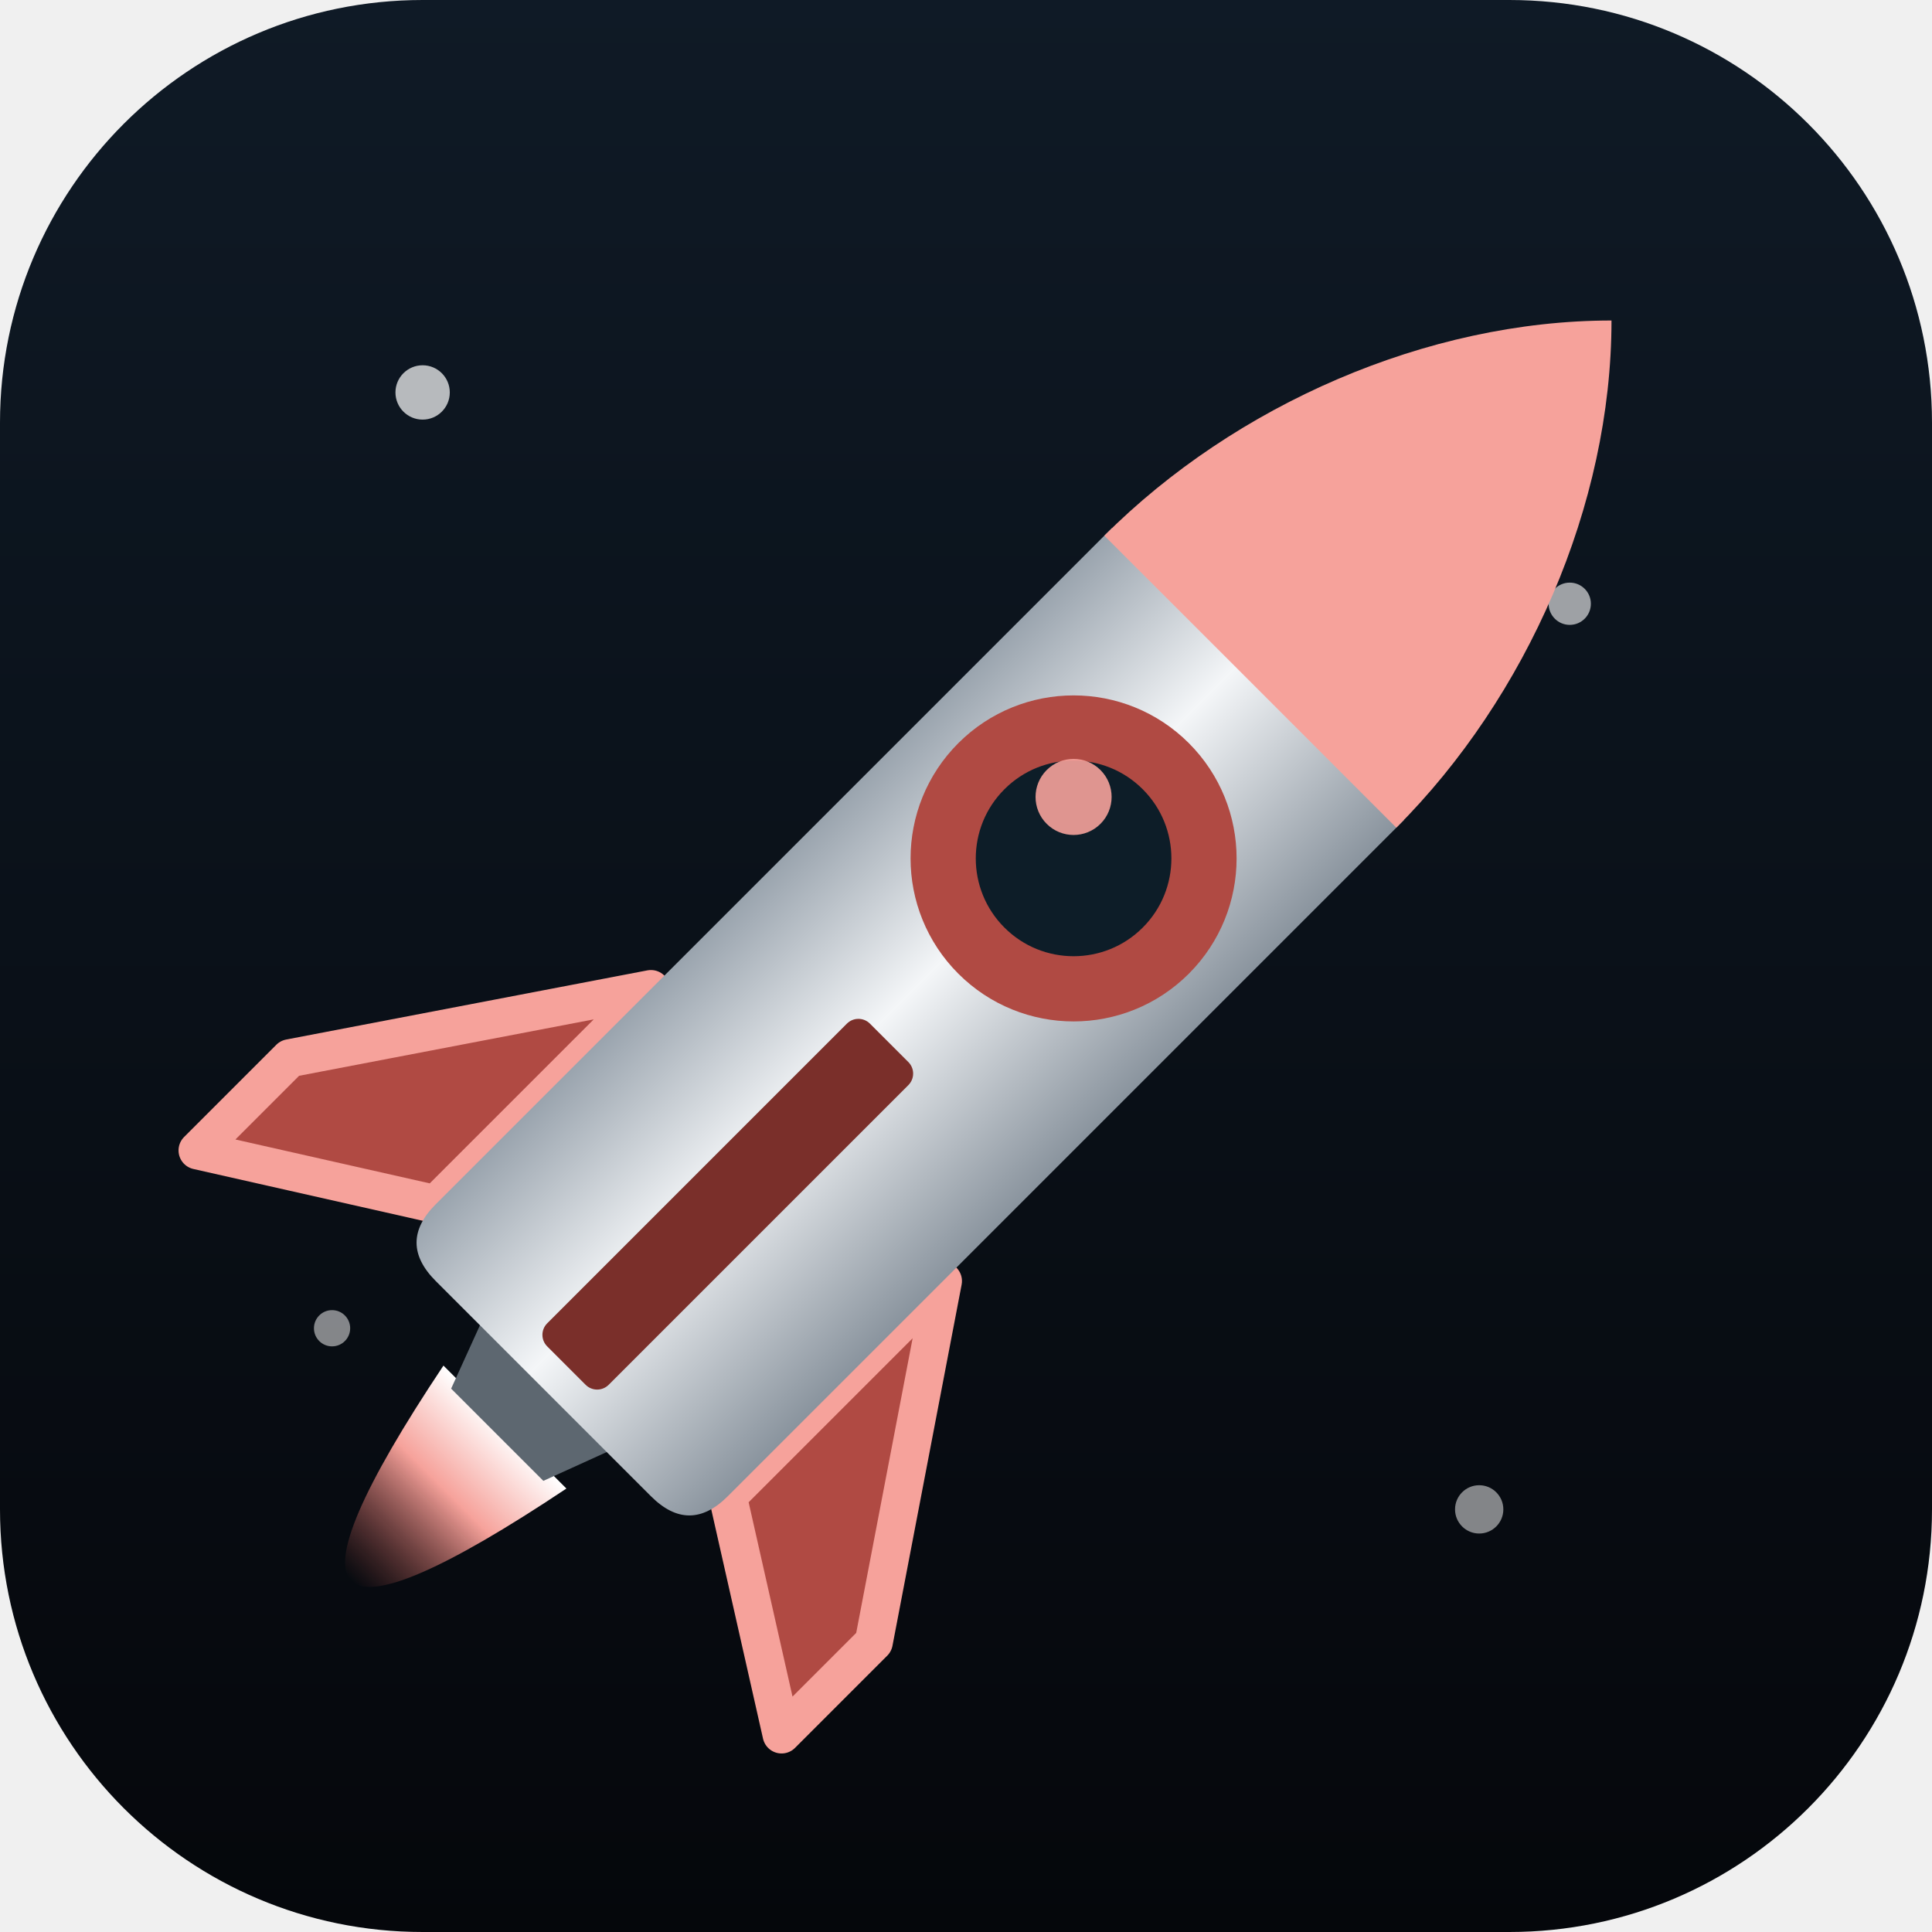
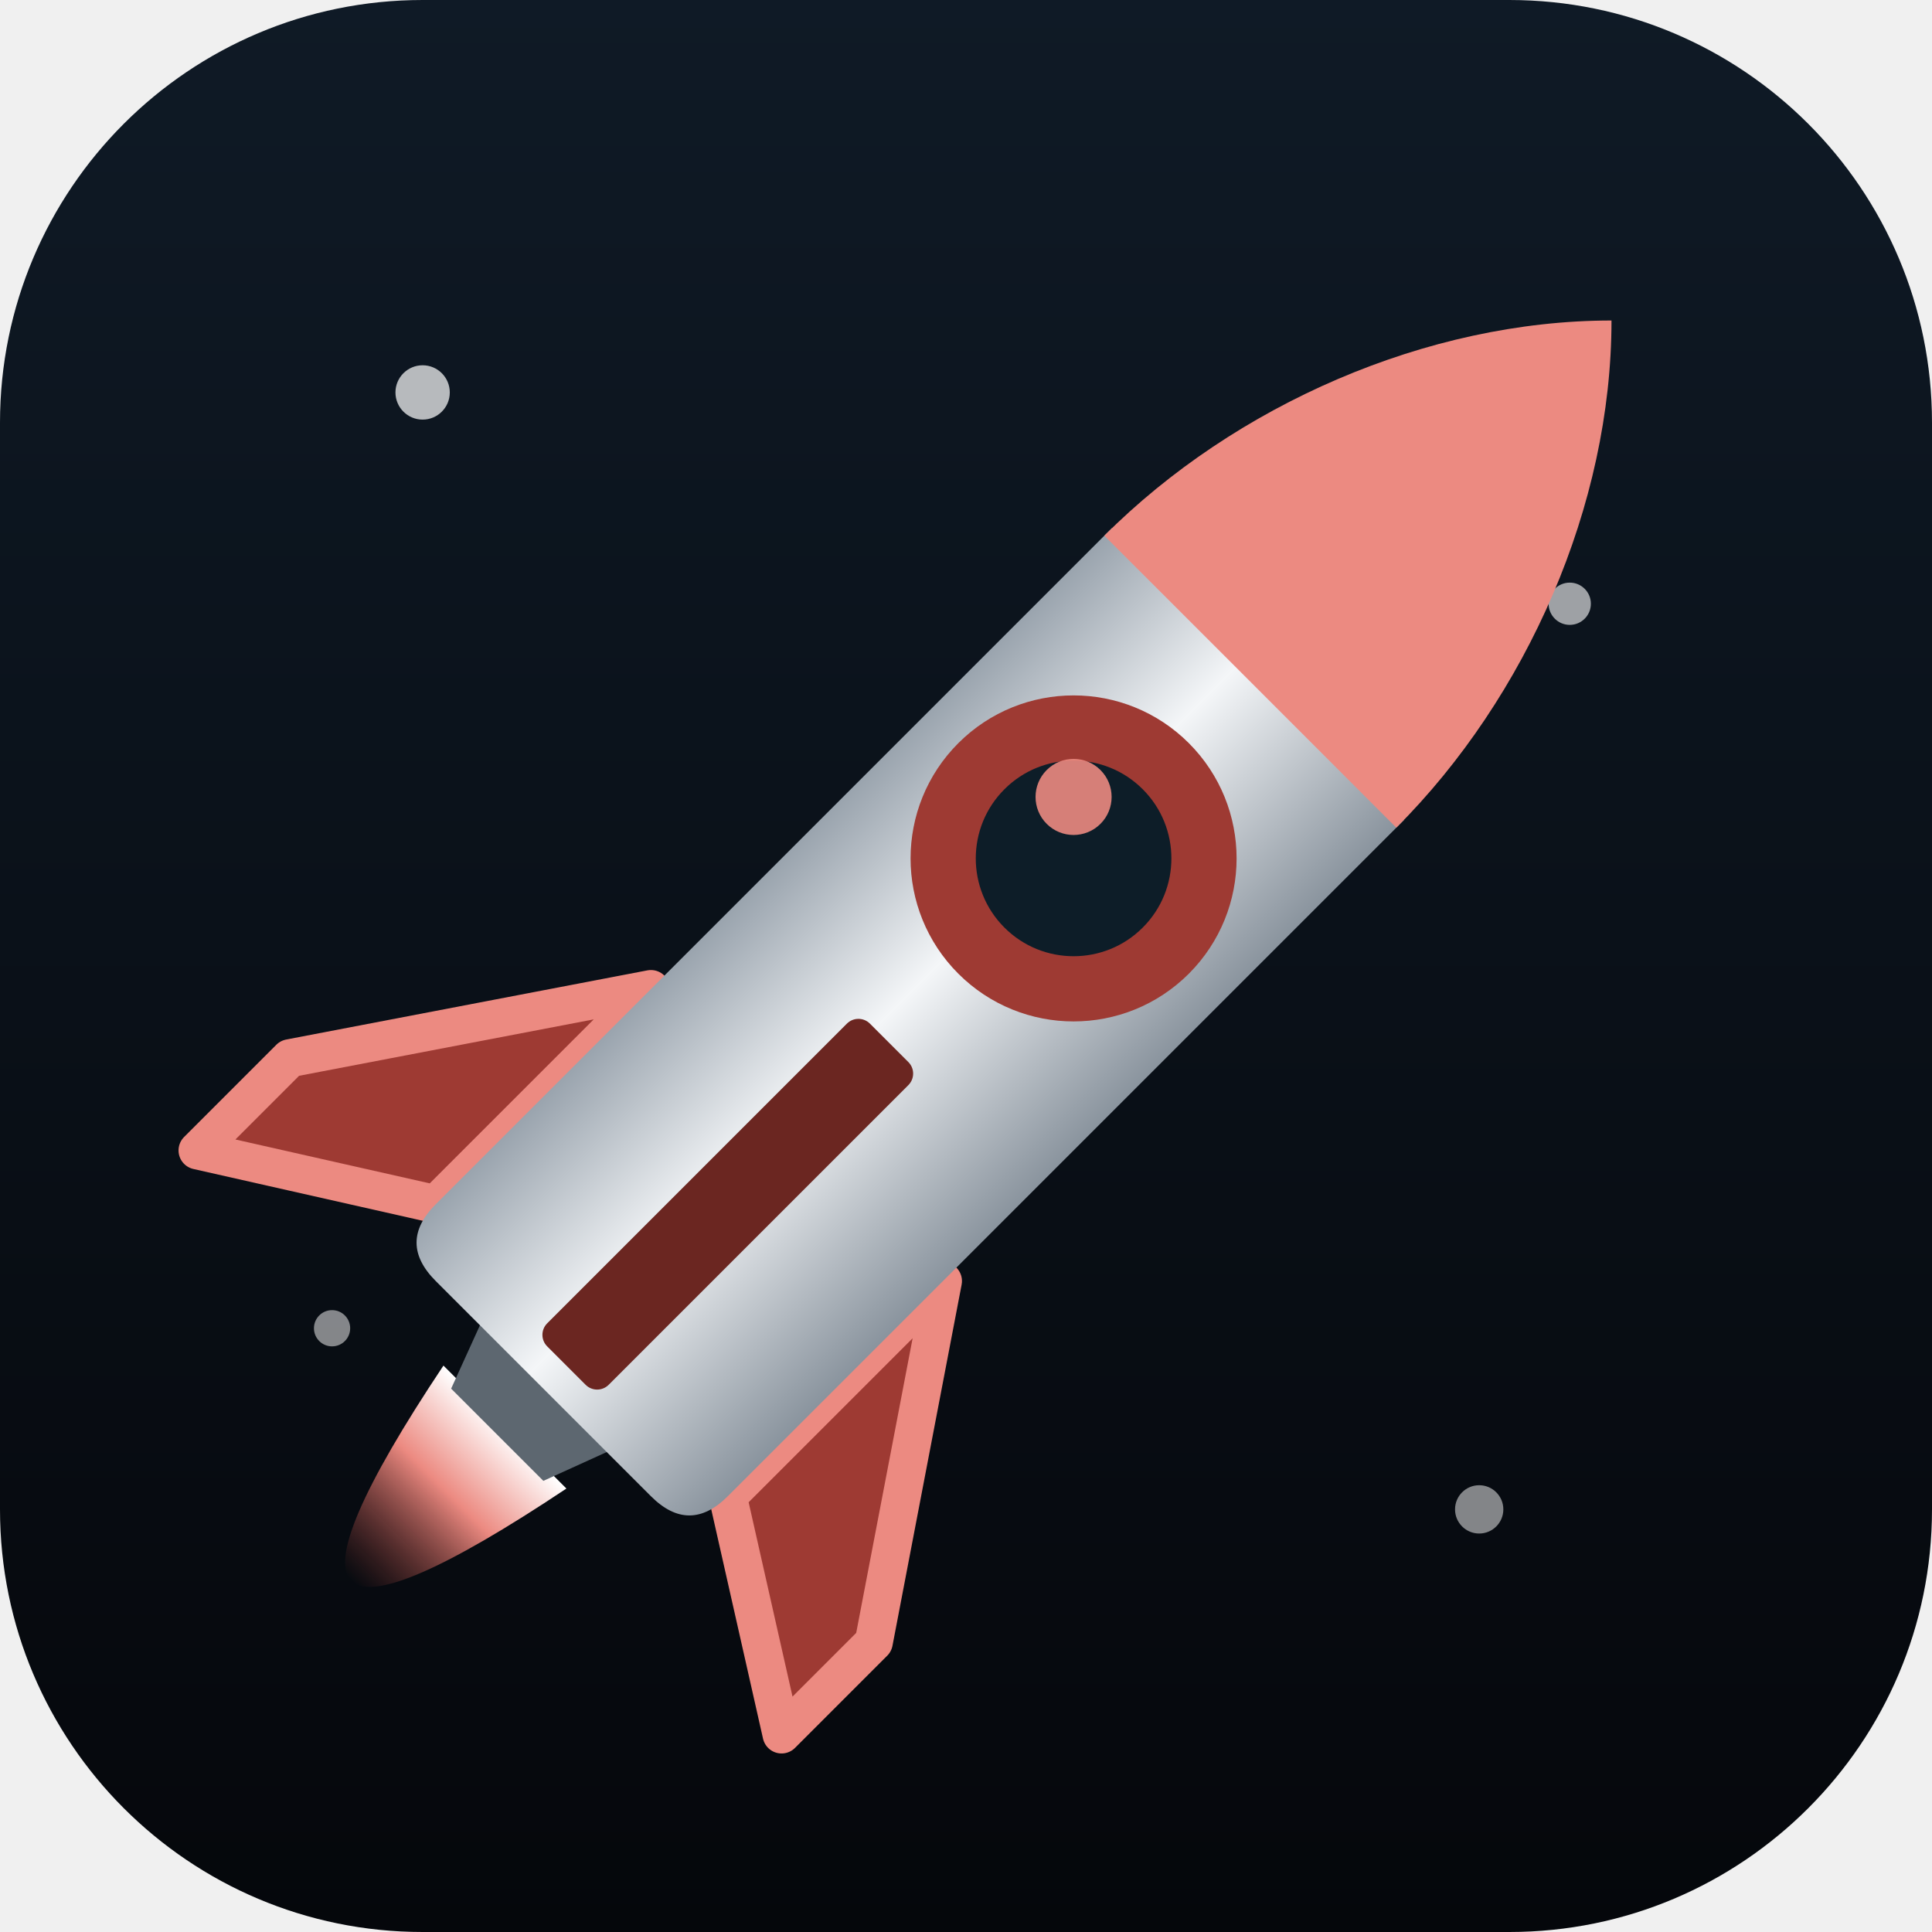
<svg xmlns="http://www.w3.org/2000/svg" viewBox="0 0 64 64">
  <defs>
    <linearGradient id="bg" x1="0" y1="0" x2="0" y2="1">
      <stop offset="0" stop-color="#0f1a26" />
      <stop offset="1" stop-color="#05070b" />
    </linearGradient>
    <linearGradient id="body" x1="0" x2="1">
      <stop offset="0" stop-color="#9aa4ae" />
      <stop offset="0.45" stop-color="#f4f6f8" />
      <stop offset="1" stop-color="#8a949e" />
    </linearGradient>
    <linearGradient id="flame" x1="0" y1="0" x2="0" y2="1">
      <stop offset="0" stop-color="#ffffff" />
-       <stop offset="0.4" stop-color="#f6a29b" />
-       <stop offset="1" stop-color="#b04a43" stop-opacity="0" />
+       <stop offset="0.4" stop-color="#ec8a81" />
+       <stop offset="1" stop-color="#9e3a33" stop-opacity="0" />
    </linearGradient>
  </defs>
  <rect width="64" height="64" rx="14" fill="url(#bg)" />
  <circle cx="14" cy="13" r="0.9" fill="#fff" opacity="0.7" />
  <circle cx="52" cy="20" r="0.7" fill="#fff" opacity="0.6" />
  <circle cx="49" cy="50" r="0.8" fill="#fff" opacity="0.5" />
  <circle cx="11" cy="44" r="0.6" fill="#fff" opacity="0.5" />
  <g transform="translate(32 32) rotate(45) scale(0.36) translate(-50 -90)">
    <path d="M42 150 Q50 190 58 150 Z" fill="url(#flame)" />
-     <path d="M31 112 L12 140 L12 152 L31 140 Z" fill="#b04a43" stroke="#f6a29b" stroke-width="3.5" stroke-linejoin="round" />
-     <path d="M69 112 L88 140 L88 152 L69 140 Z" fill="#b04a43" stroke="#f6a29b" stroke-width="3.5" stroke-linejoin="round" />
+     <path d="M31 112 L12 140 L12 152 L31 140 Z" fill="#9e3a33" stroke="#ec8a81" stroke-width="3.5" stroke-linejoin="round" />
+     <path d="M69 112 L88 140 L88 152 L69 140 Z" fill="#9e3a33" stroke="#ec8a81" stroke-width="3.5" stroke-linejoin="round" />
    <path d="M41 143 L59 143 L56 151 L44 151 Z" fill="#5d6770" />
    <path d="M31 52 L69 52 L69 140 Q69 145 64 145 L36 145 Q31 145 31 140 Z" fill="url(#body)" />
-     <path d="M50 6 C38 18 31 36 31 53 L69 53 C69 36 62 18 50 6 Z" fill="#f6a29b" />
-     <circle cx="50" cy="76" r="12" fill="#0d1d28" stroke="#b04a43" stroke-width="6" />
-     <circle cx="46" cy="72" r="3.5" fill="#f6a29b" opacity="0.9" />
-     <rect x="46" y="100" width="8" height="42" rx="1.5" fill="#7a2f2a" />
+     <path d="M50 6 C38 18 31 36 31 53 L69 53 C69 36 62 18 50 6 Z" fill="#ec8a81" />
+     <circle cx="50" cy="76" r="12" fill="#0d1d28" stroke="#9e3a33" stroke-width="6" />
+     <circle cx="46" cy="72" r="3.5" fill="#ec8a81" opacity="0.9" />
+     <rect x="46" y="100" width="8" height="42" rx="1.5" fill="#6b2621" />
  </g>
</svg>
